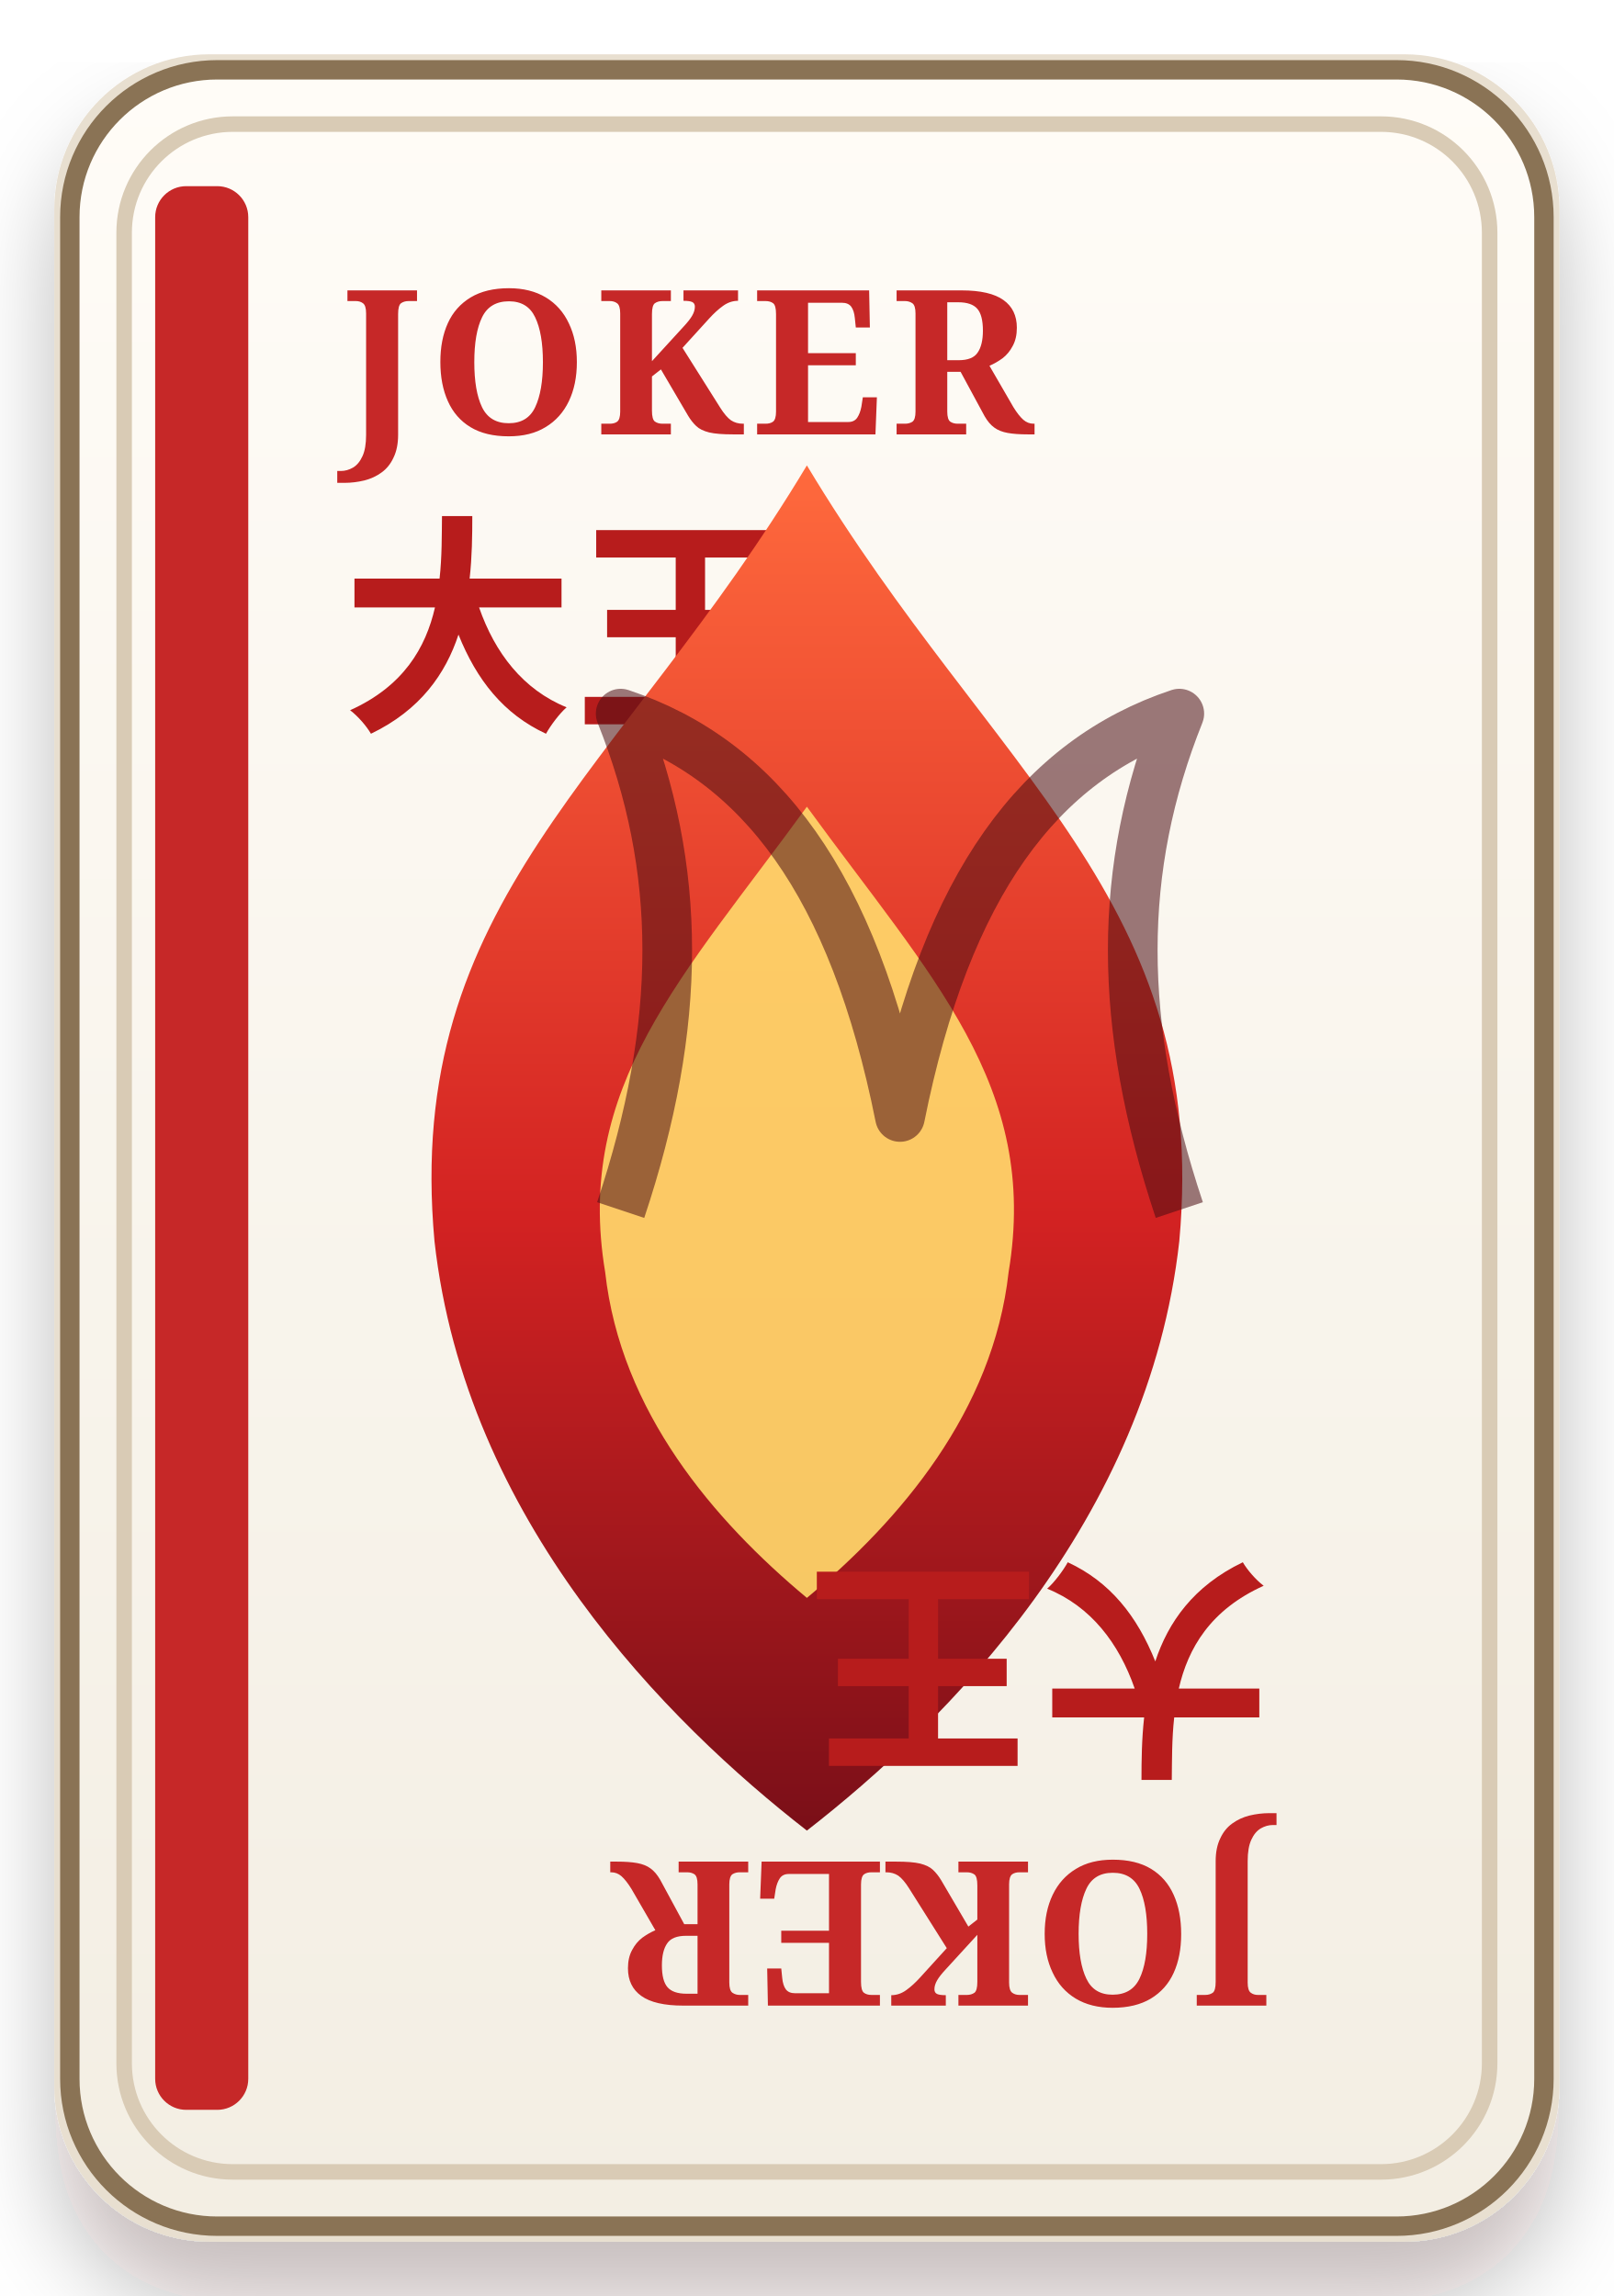
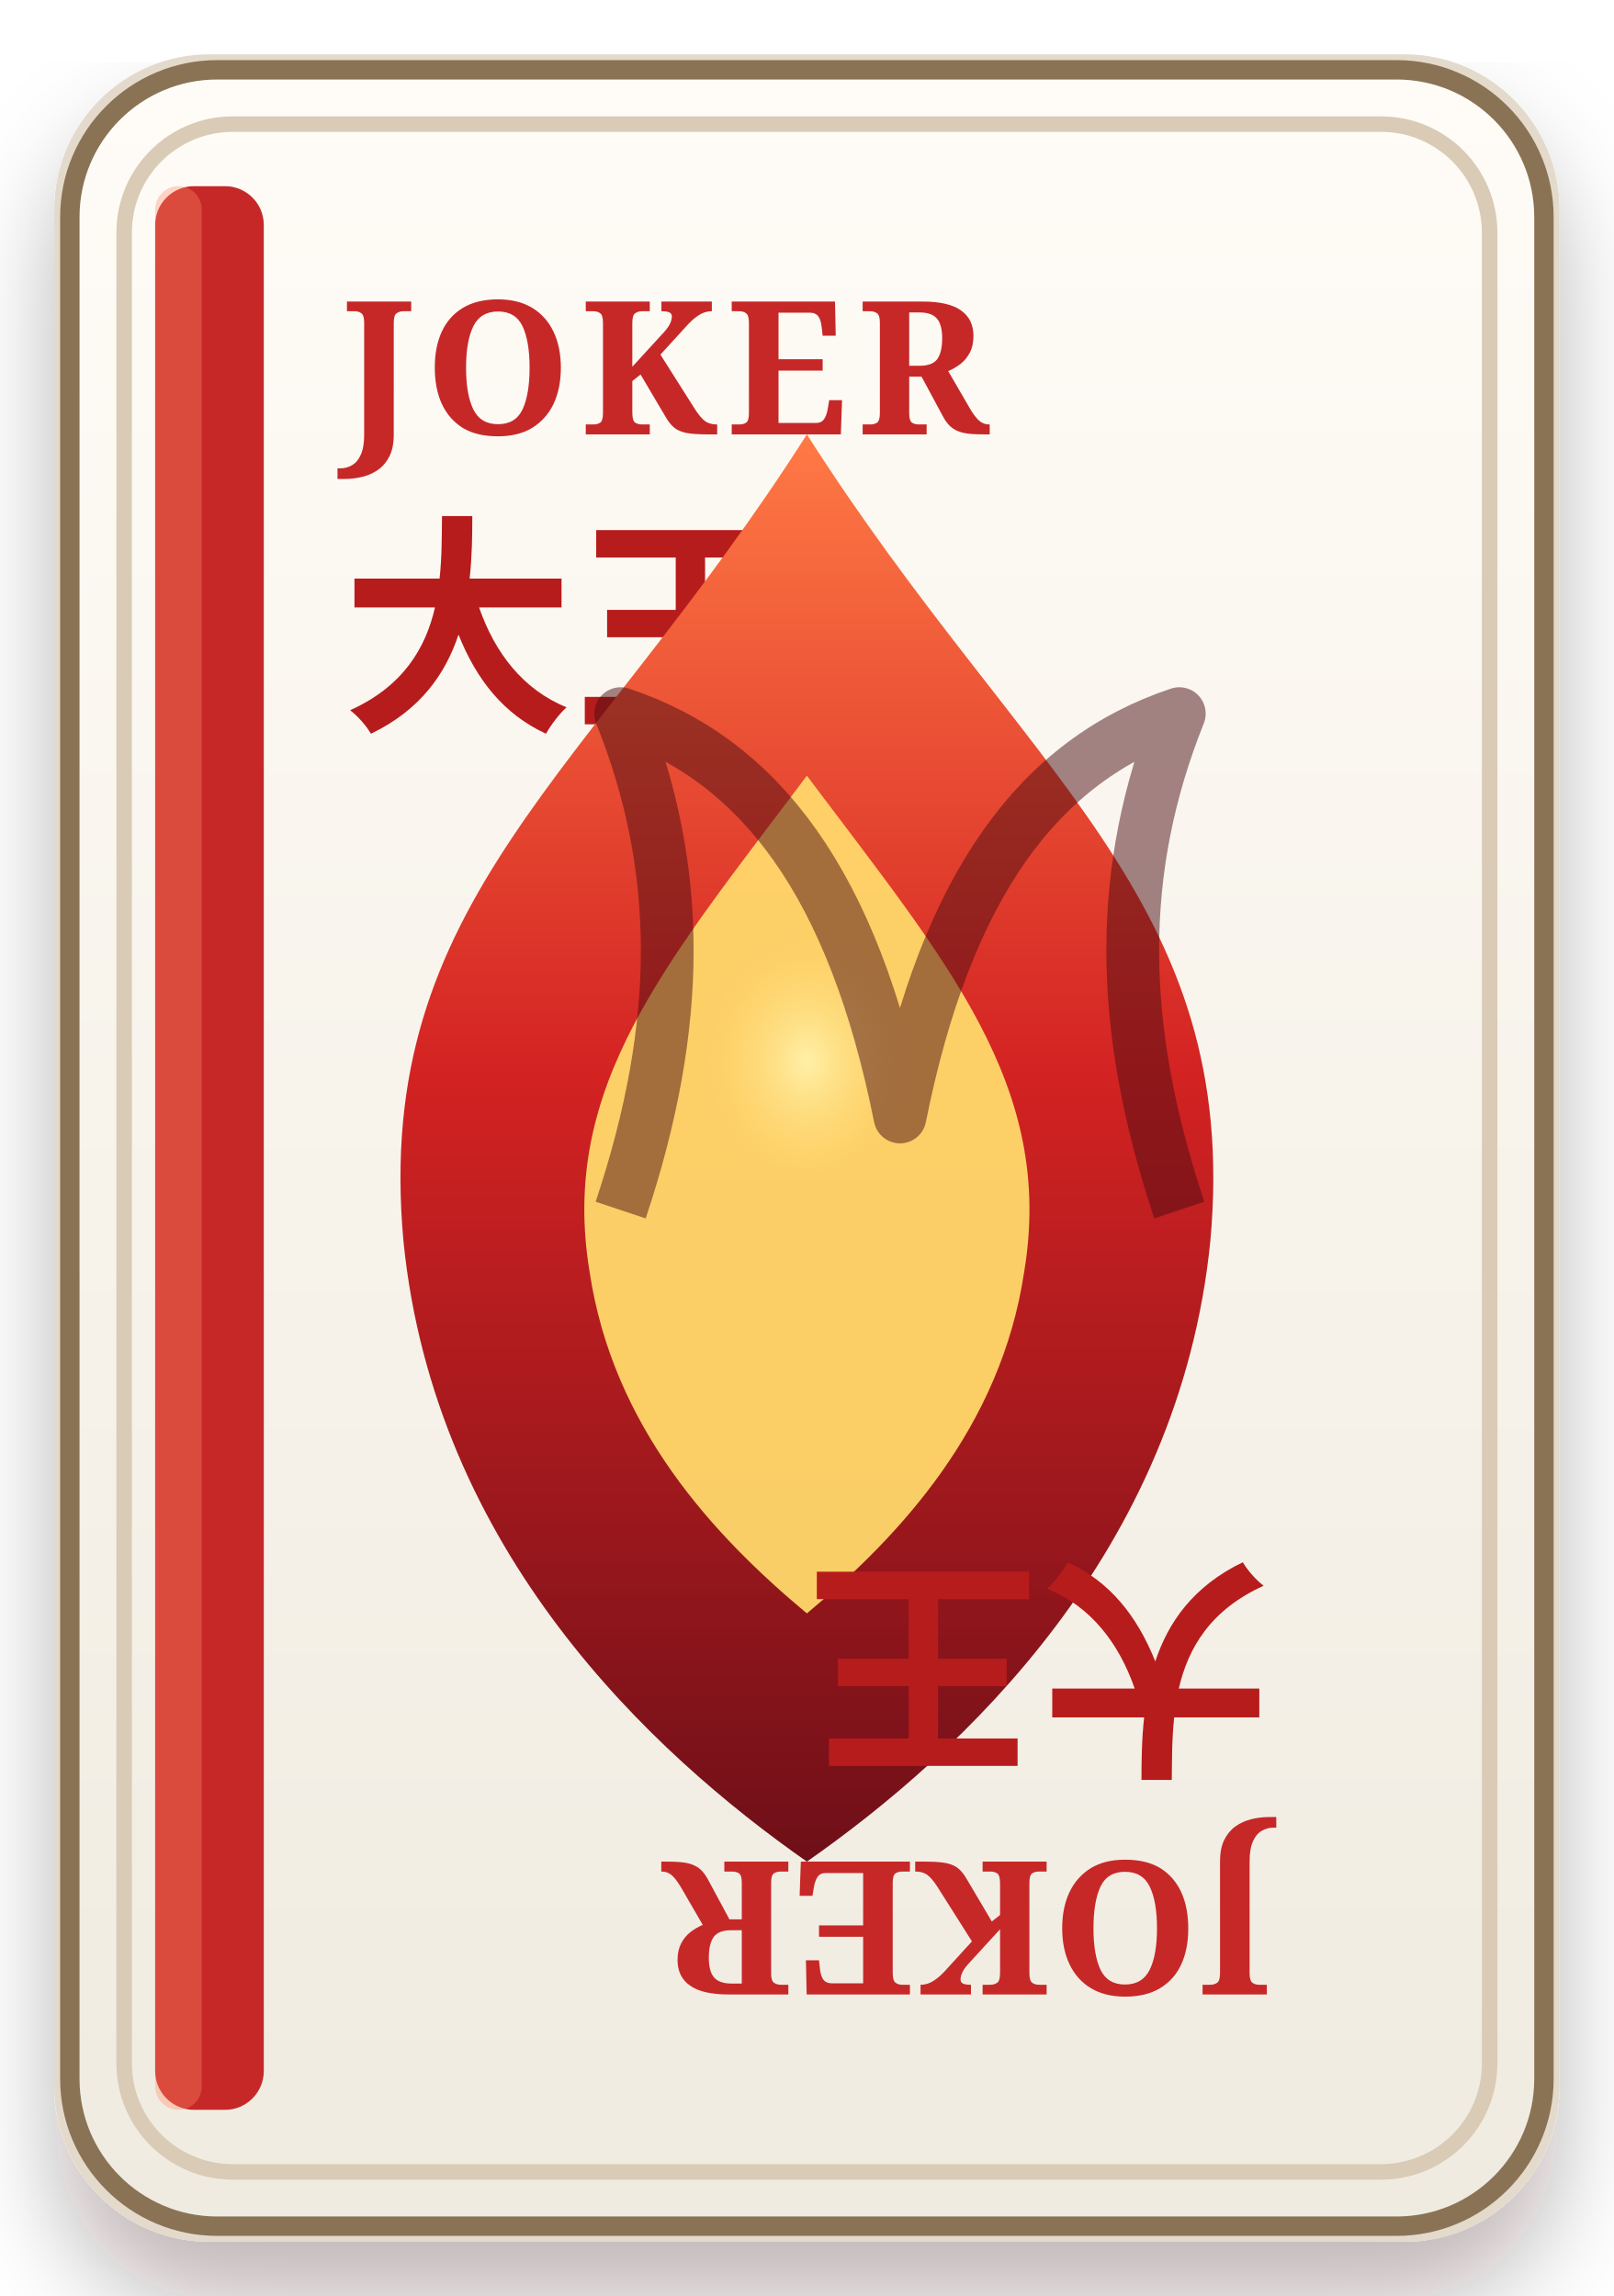
<svg xmlns="http://www.w3.org/2000/svg" width="104" height="148" viewBox="0 0 104 148" role="img" aria-label="Big Joker card v2">
  <defs>
    <linearGradient id="paperBJ" x1="0" y1="0" x2="0" y2="1">
      <stop offset="0" stop-color="#fffcf7" />
-       <stop offset="1" stop-color="#f3eee3" />
+       <stop offset="1" stop-color="#f0ebe0" />
    </linearGradient>
    <linearGradient id="flameBJ" x1="0" y1="0" x2="0" y2="1">
-       <stop offset="0" stop-color="#ff6a3d" />
-       <stop offset=".55" stop-color="#d32222" />
-       <stop offset="1" stop-color="#7a0f18" />
+       <stop offset="0" stop-color="#ff7a45" />
+       <stop offset=".45" stop-color="#d32222" />
+       <stop offset="1" stop-color="#6e0f18" />
    </linearGradient>
-     <filter id="bjShadow" x="-20%" y="-15%" width="140%" height="140%">
-       <feDropShadow dx="0" dy="4" stdDeviation="3" flood-color="#1a1008" flood-opacity=".26" />
+     <radialGradient id="flameCore" cx="50%" cy="62%" r="42%">
+       <stop offset="0" stop-color="#fff0a8" />
+       <stop offset="1" stop-color="#ffd76a" stop-opacity="0" />
+     </radialGradient>
+     <filter id="bjShadow" x="-22%" y="-16%" width="144%" height="144%">
+       <feDropShadow dx="0" dy="4" stdDeviation="3.2" flood-color="#1a1008" flood-opacity=".28" />
    </filter>
  </defs>
-   <rect x="3.5" y="3.5" width="97" height="141" rx="10" fill="#e8dfd0" filter="url(#bjShadow)" />
+   <rect x="3.5" y="3.5" width="97" height="141" rx="10" fill="#e4dacb" filter="url(#bjShadow)" />
  <rect x="4.5" y="4.5" width="95" height="139" rx="9.5" fill="url(#paperBJ)" stroke="#8a7355" stroke-width="1.25" />
  <rect x="8" y="8" width="88" height="132" rx="7" fill="none" stroke="#d9cbb5" stroke-width="1" />
-   <rect x="10" y="12" width="6" height="124" rx="2" fill="#c62828" />
-   <text x="22" y="28" font-family="Georgia, serif" font-size="13" font-weight="900" fill="#c62828" letter-spacing="0.5">JOKER</text>
+   <rect x="10" y="12" width="7" height="124" rx="2.5" fill="#c62828" />
+   <rect x="10" y="12" width="3" height="124" rx="1.5" fill="#ff8a65" opacity=".35" />
+   <text x="22" y="28" font-family="Georgia, serif" font-size="12" font-weight="900" fill="#c62828" letter-spacing="0.6">JOKER</text>
  <text x="22" y="46" font-family="system-ui, sans-serif" font-size="15" font-weight="900" fill="#b71c1c">大王</text>
-   <path d="M52 30c12 20 26 28 24 50-2 18-15 31-24 38-9-7-22-20-24-38-2-22 12-30 24-50z" fill="url(#flameBJ)" />
-   <path d="M52 52c8 11 15 18 13 30-1 9-7 16-13 21-6-5-12-12-13-21-2-12 5-19 13-30z" fill="#ffd76a" opacity=".92" />
-   <path d="M40 78c4-12 4-22 0-32 9 3 15 11 18 26 3-15 9-23 18-26-4 10-4 20 0 32" fill="none" stroke="#4a0c12" stroke-width="3.2" stroke-linejoin="round" opacity=".55" />
+   <path d="M52 28c14 22 28 30 26 52-2 20-16 33-26 40-10-7-24-20-26-40-2-22 12-30 26-52z" fill="url(#flameBJ)" />
+   <path d="M52 50c9 12 16 20 14 32-1.5 10-8 17-14 22-6-5-12.5-12-14-22-2-12 5-20 14-32z" fill="#ffd76a" opacity=".95" />
+   <ellipse cx="52" cy="66" rx="8" ry="10" fill="url(#flameCore)" />
+   <path d="M40 78c4-12 4-22 0-32 9 3 15 11 18 26 3-15 9-23 18-26-4 10-4 20 0 32" fill="none" stroke="#4a0c12" stroke-width="3.4" stroke-linejoin="round" opacity=".5" />
  <g transform="rotate(180 52 74)">
-     <text x="22" y="28" font-family="Georgia, serif" font-size="13" font-weight="900" fill="#c62828">JOKER</text>
+     <text x="22" y="28" font-family="Georgia, serif" font-size="12" font-weight="900" fill="#c62828">JOKER</text>
    <text x="22" y="46" font-family="system-ui, sans-serif" font-size="15" font-weight="900" fill="#b71c1c">大王</text>
  </g>
</svg>
